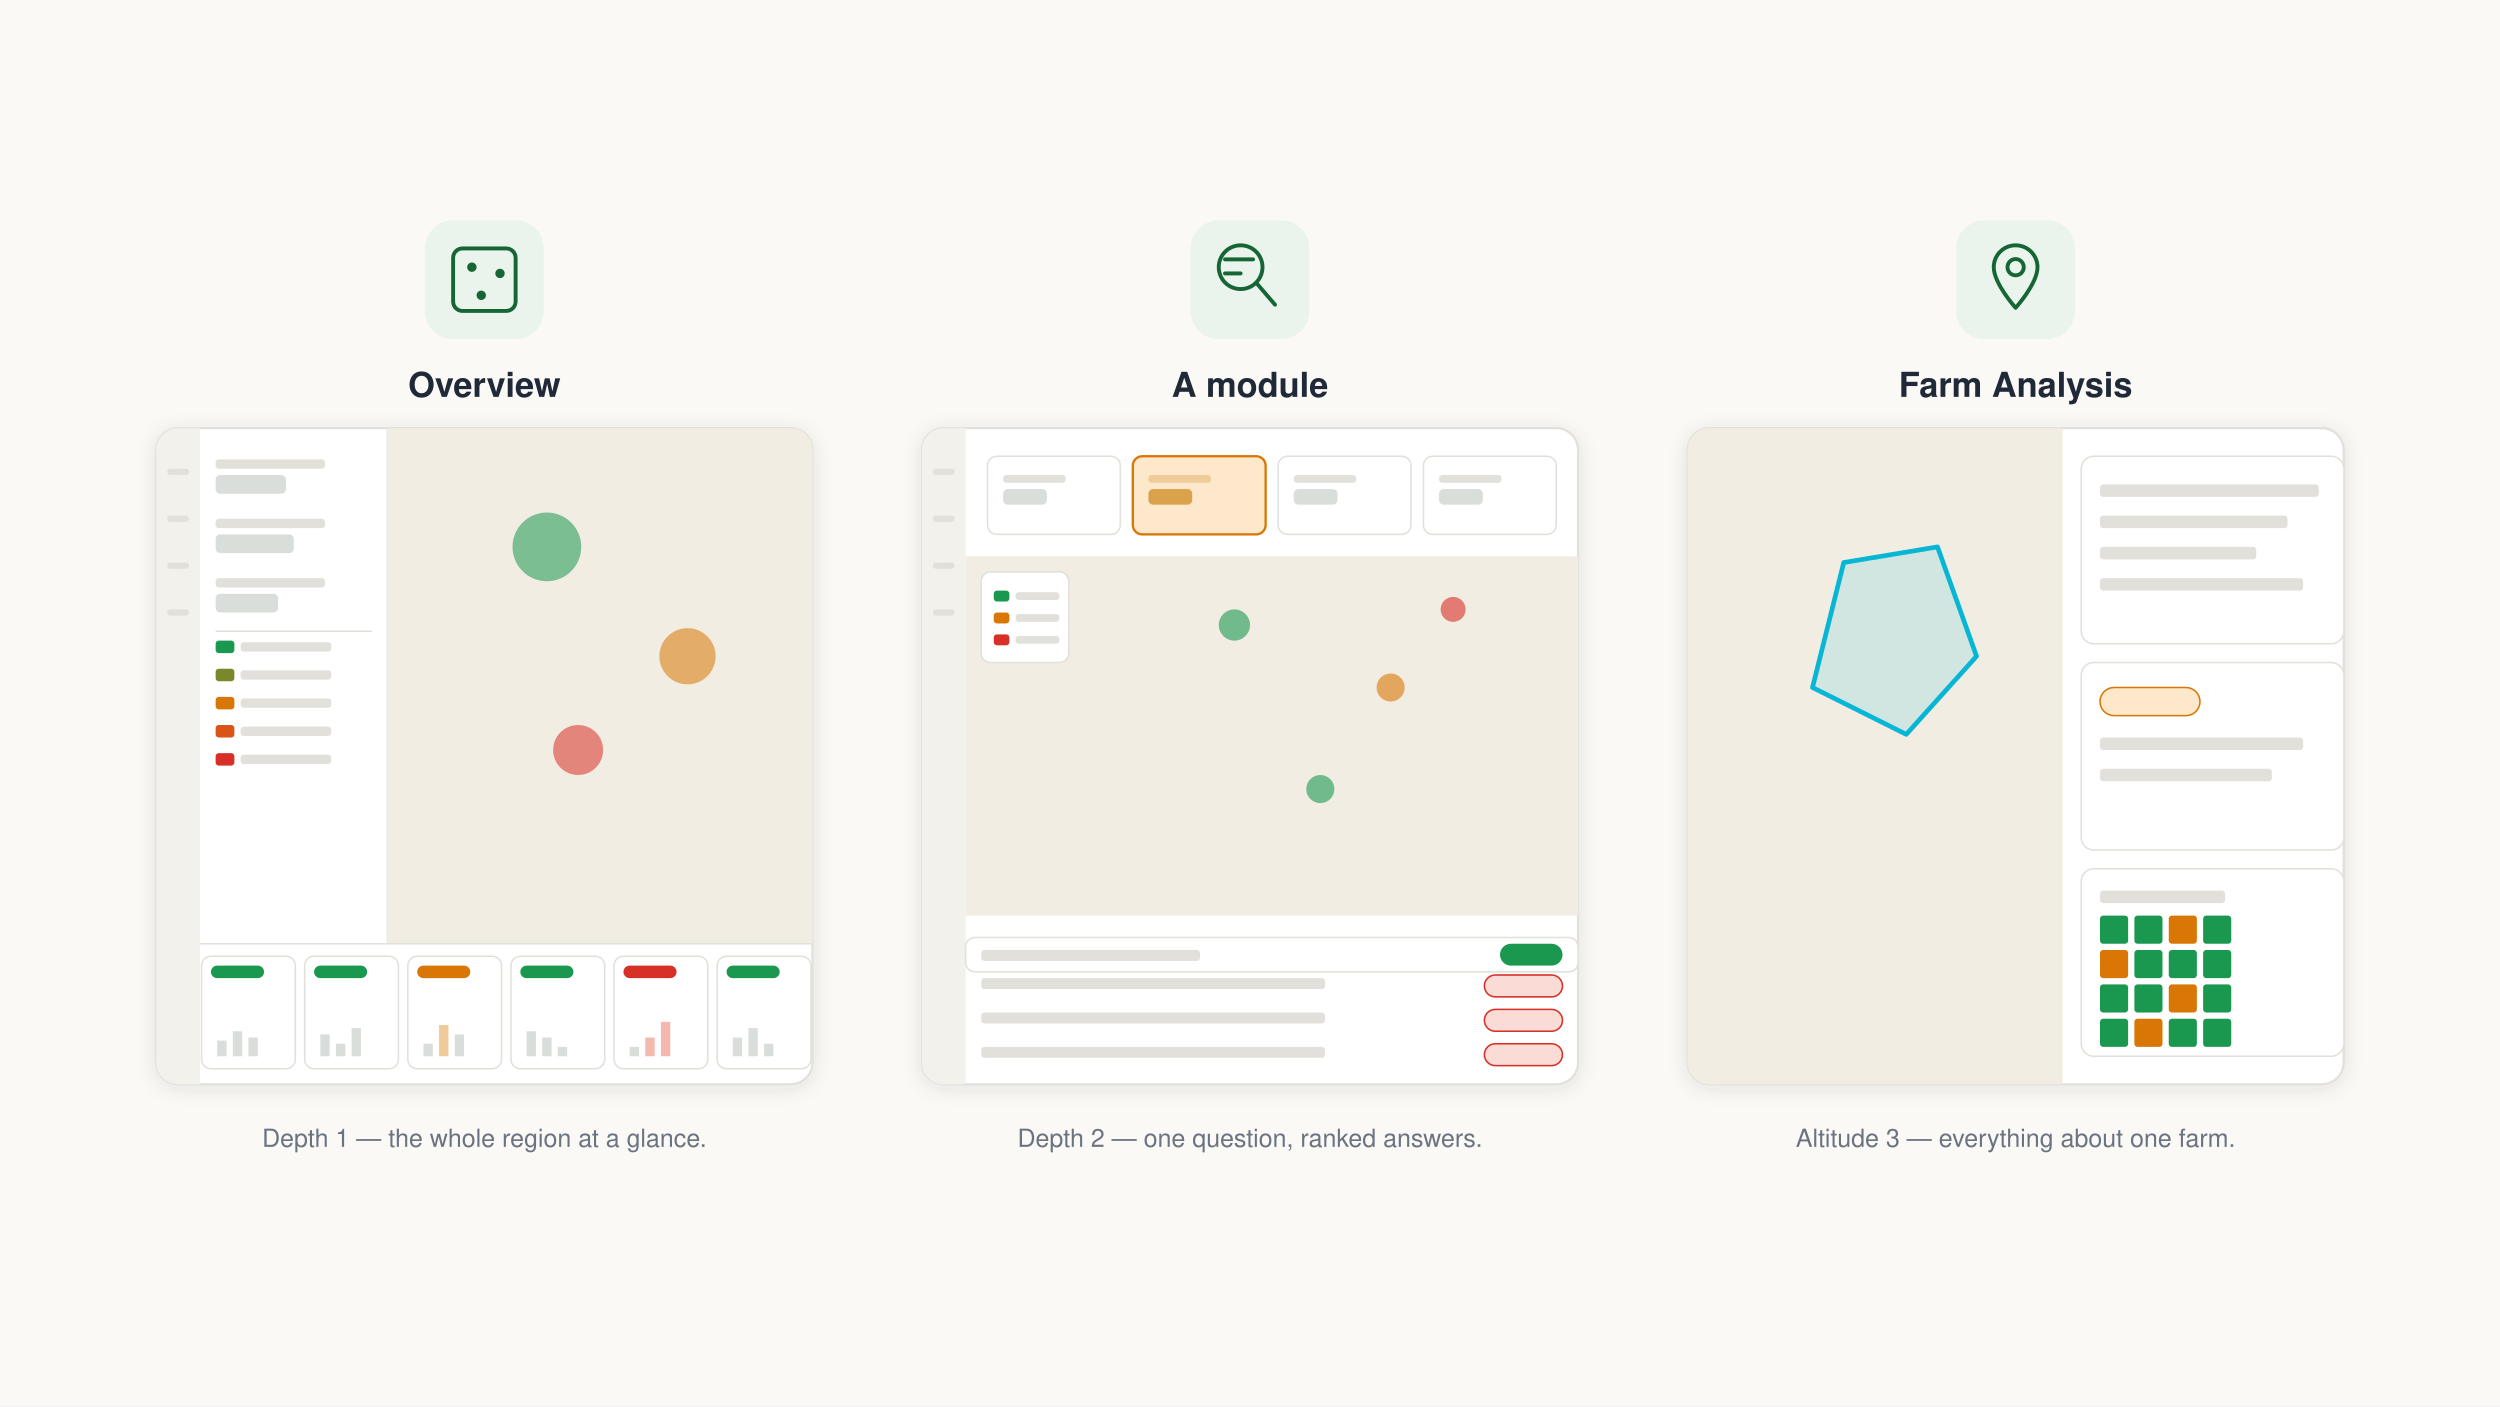
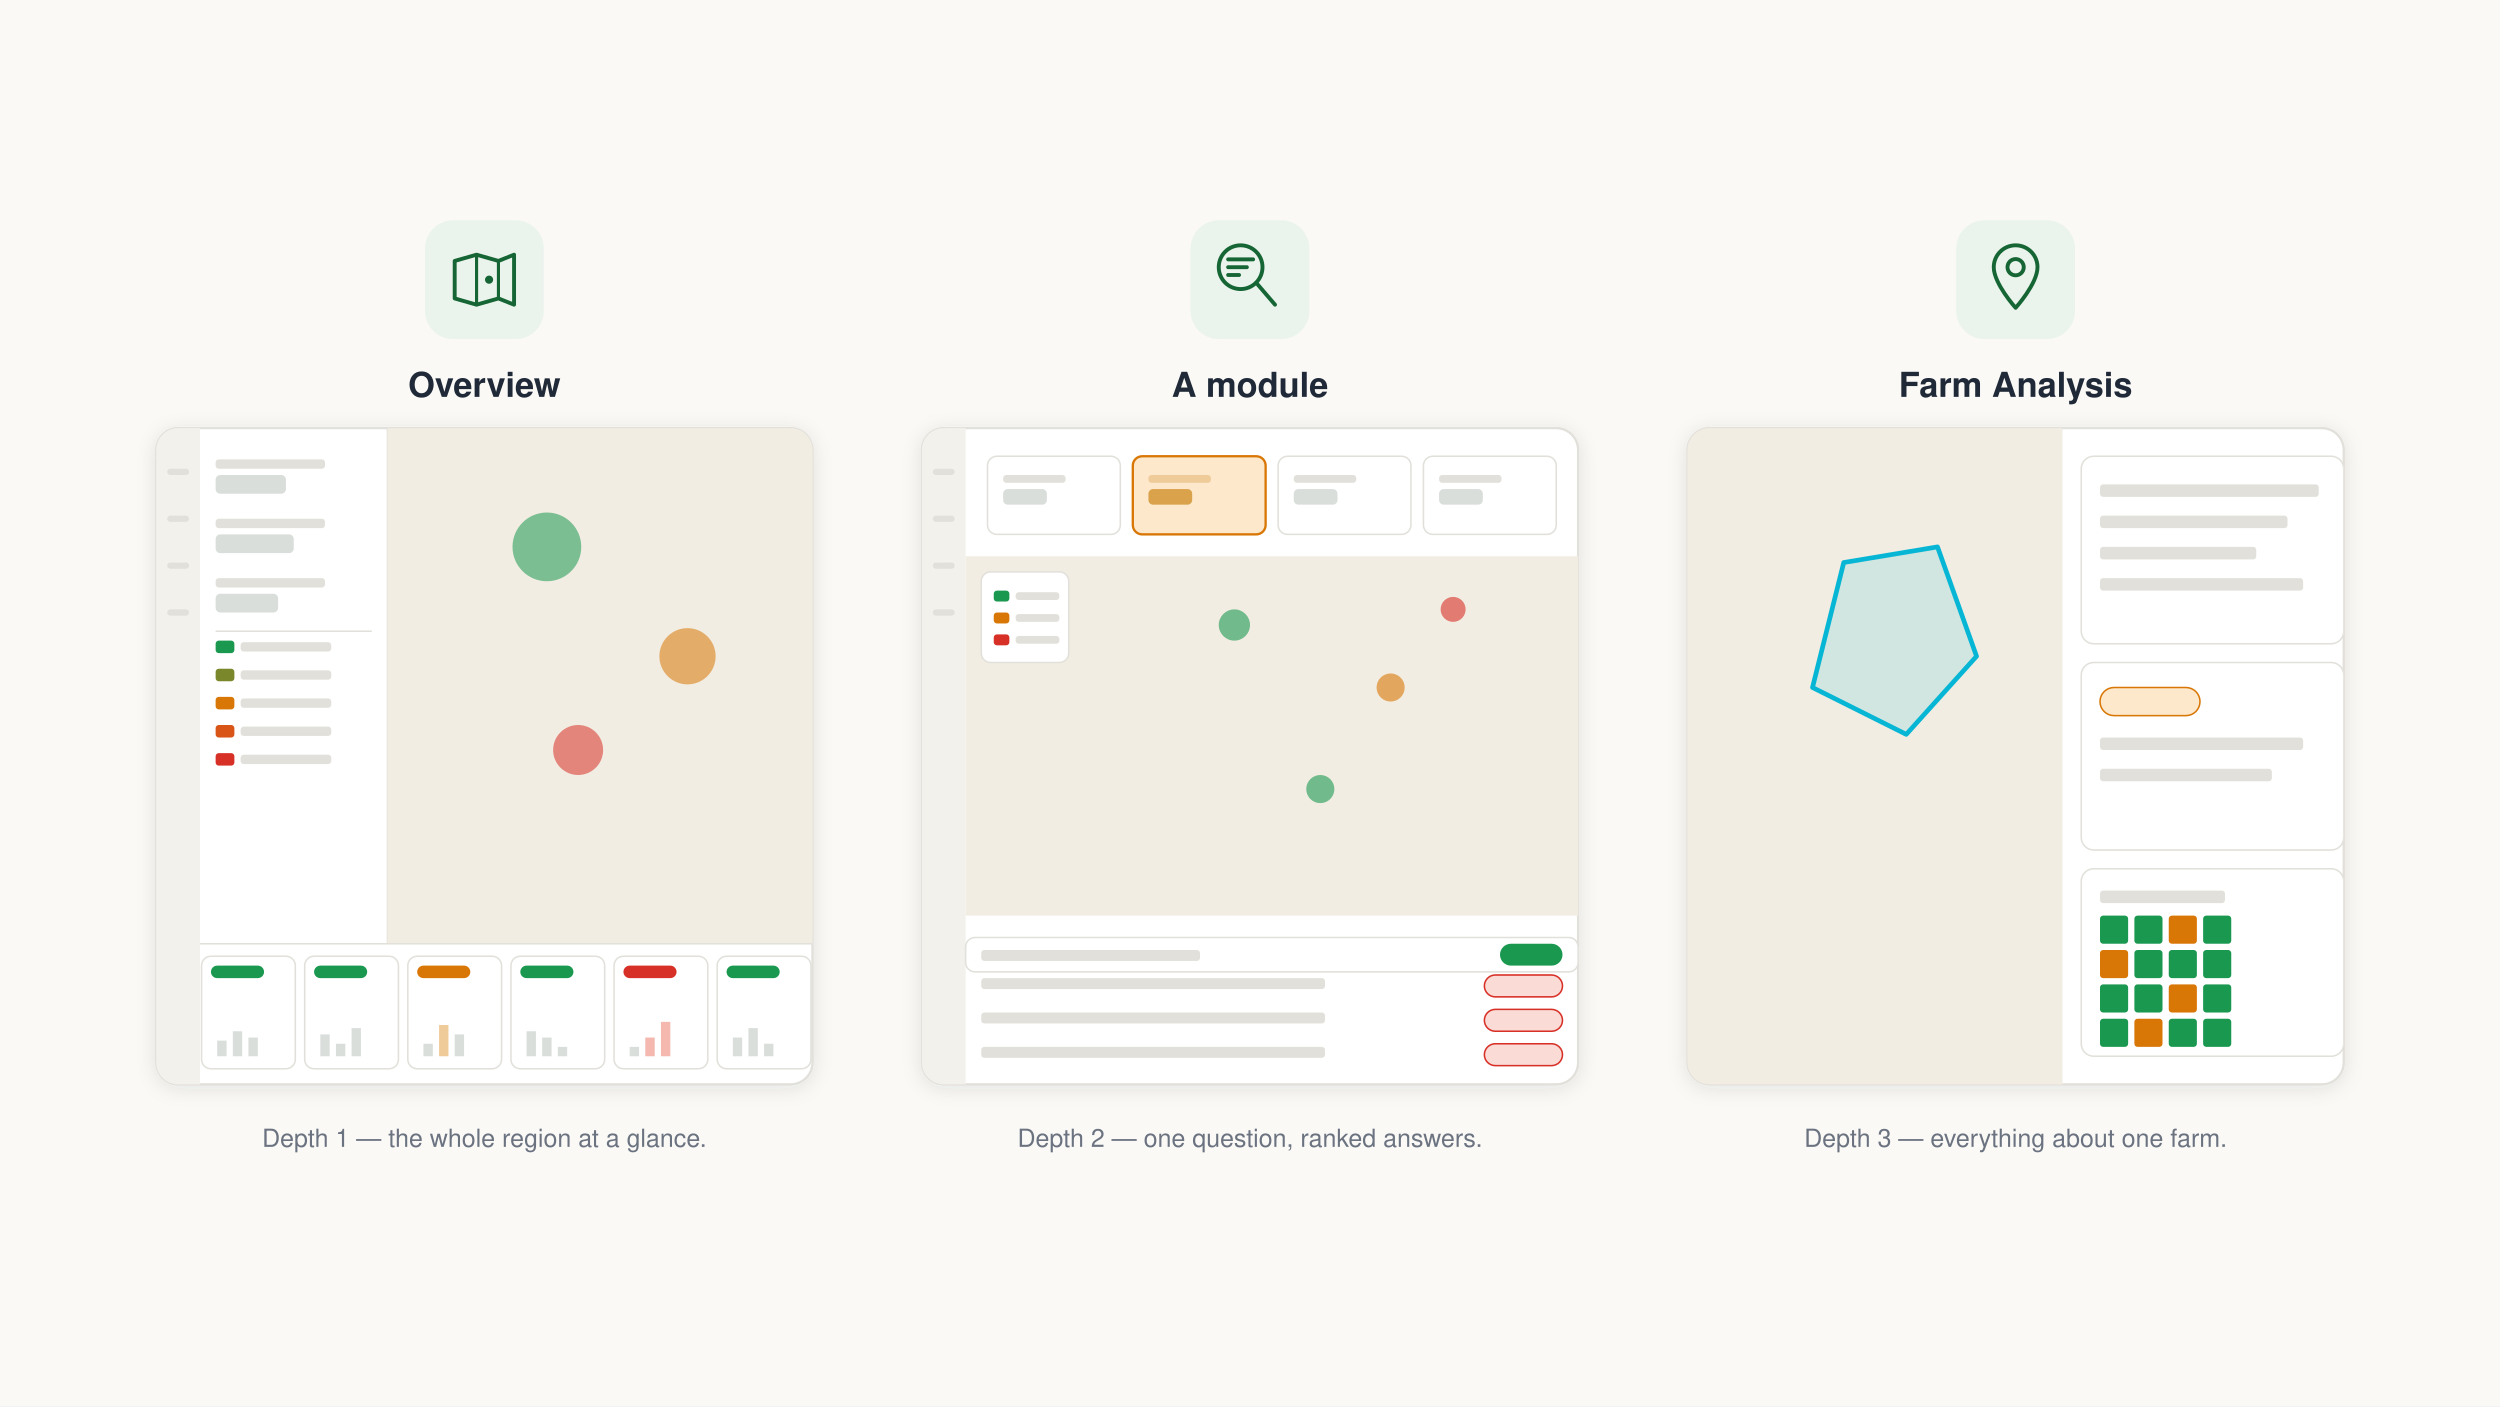
<svg xmlns="http://www.w3.org/2000/svg" width="1600" height="900" viewBox="0 0 1600 900">
  <defs>
    <filter id="softShadow3P" x="-20%" y="-20%" width="140%" height="140%">
      <feDropShadow dx="0" dy="2" stdDeviation="6" flood-color="#1F2937" flood-opacity="0.10" />
    </filter>
    <clipPath id="clipFrame3P">
      <rect x="0" y="274" width="420" height="420" rx="14" />
    </clipPath>
  </defs>
  <rect x="0" y="0" width="1600" height="900" fill="#FAF9F6" />
  <g transform="translate(100,0)">
    <g transform="translate(172,141)">
      <rect width="76" height="76" rx="18" fill="#EAF3EC" />
-       <rect x="18" y="18" width="40" height="40" rx="6" fill="none" stroke="#166534" stroke-width="2.5" stroke-linejoin="round" stroke-linecap="round" />
-       <circle cx="30" cy="30" r="3" fill="#166534" />
-       <circle cx="48" cy="34" r="3" fill="#166534" />
-       <circle cx="36" cy="48" r="3" fill="#166534" />
+       <path d="M19 26 L33 22 L47 26 L57 22 L57 54 L47 50 L33 54 L19 50 Z" fill="none" stroke="#166534" stroke-width="2.5" stroke-linejoin="round" stroke-linecap="round" />
+       <line x1="33" y1="22" x2="33" y2="54" stroke="#166534" stroke-width="2" stroke-linecap="round" />
+       <line x1="47" y1="26" x2="47" y2="50" stroke="#166534" stroke-width="2" stroke-linecap="round" />
+       <circle cx="41" cy="38" r="2.6" fill="#166534" />
    </g>
    <text x="210" y="254" text-anchor="middle" font-family="Helvetica, Arial, sans-serif" font-size="22" font-weight="700" fill="#1F2937">Overview</text>
    <rect x="0" y="274" width="420" height="420" rx="14" fill="#FFFFFF" stroke="#E2E0DA" stroke-width="1.5" filter="url(#softShadow3P)" />
    <g clip-path="url(#clipFrame3P)">
      <rect x="0" y="274" width="28" height="420" fill="#F3F1EC" />
      <rect x="7" y="300" width="14" height="4" rx="2" fill="#E2E0DA" />
      <rect x="7" y="330" width="14" height="4" rx="2" fill="#E2E0DA" />
      <rect x="7" y="360" width="14" height="4" rx="2" fill="#E2E0DA" />
      <rect x="7" y="390" width="14" height="4" rx="2" fill="#E2E0DA" />
      <rect x="38" y="294" width="70" height="6" rx="2" fill="#E2E0DA" />
      <rect x="38" y="304" width="45" height="12" rx="3" fill="#D9DEDA" />
      <rect x="38" y="332" width="70" height="6" rx="2" fill="#E2E0DA" />
      <rect x="38" y="342" width="50" height="12" rx="3" fill="#D9DEDA" />
      <rect x="38" y="370" width="70" height="6" rx="2" fill="#E2E0DA" />
      <rect x="38" y="380" width="40" height="12" rx="3" fill="#D9DEDA" />
      <line x1="38" y1="404" x2="138" y2="404" stroke="#E2E0DA" stroke-width="1" />
      <rect x="38" y="410" width="12" height="8" rx="2" fill="#1A9850" />
      <rect x="54" y="411" width="58" height="6" rx="2" fill="#E2E0DA" />
      <rect x="38" y="428" width="12" height="8" rx="2" fill="#7A882B" />
      <rect x="54" y="429" width="58" height="6" rx="2" fill="#E2E0DA" />
      <rect x="38" y="446" width="12" height="8" rx="2" fill="#D97706" />
      <rect x="54" y="447" width="58" height="6" rx="2" fill="#E2E0DA" />
      <rect x="38" y="464" width="12" height="8" rx="2" fill="#D85417" />
      <rect x="54" y="465" width="58" height="6" rx="2" fill="#E2E0DA" />
      <rect x="38" y="482" width="12" height="8" rx="2" fill="#D73027" />
      <rect x="54" y="483" width="58" height="6" rx="2" fill="#E2E0DA" />
      <line x1="148" y1="274" x2="148" y2="604" stroke="#E2E0DA" stroke-width="1" />
      <rect x="148" y="274" width="272" height="330" fill="#F2EDE3" />
      <circle cx="250" cy="350" r="22" fill="#1A9850" opacity="0.55" />
      <circle cx="340" cy="420" r="18" fill="#D97706" opacity="0.55" />
      <circle cx="270" cy="480" r="16" fill="#D73027" opacity="0.55" />
      <line x1="28" y1="604" x2="420" y2="604" stroke="#E2E0DA" stroke-width="1" />
      <rect x="29" y="612" width="60" height="72" rx="6" fill="#FFFFFF" stroke="#E2E0DA" stroke-width="1" />
      <rect x="35" y="618" width="34" height="8" rx="4" fill="#1A9850" />
      <rect x="39" y="666" width="6" height="10" fill="#D9DEDA" />
      <rect x="49" y="660" width="6" height="16" fill="#D9DEDA" />
      <rect x="59" y="664" width="6" height="12" fill="#D9DEDA" />
      <rect x="95" y="612" width="60" height="72" rx="6" fill="#FFFFFF" stroke="#E2E0DA" stroke-width="1" />
      <rect x="101" y="618" width="34" height="8" rx="4" fill="#1A9850" />
      <rect x="105" y="662" width="6" height="14" fill="#D9DEDA" />
      <rect x="115" y="668" width="6" height="8" fill="#D9DEDA" />
      <rect x="125" y="658" width="6" height="18" fill="#D9DEDA" />
      <rect x="161" y="612" width="60" height="72" rx="6" fill="#FFFFFF" stroke="#E2E0DA" stroke-width="1" />
      <rect x="167" y="618" width="34" height="8" rx="4" fill="#D97706" />
      <rect x="171" y="668" width="6" height="8" fill="#D9DEDA" />
      <rect x="181" y="656" width="6" height="20" fill="#EFCB99" />
      <rect x="191" y="662" width="6" height="14" fill="#D9DEDA" />
      <rect x="227" y="612" width="60" height="72" rx="6" fill="#FFFFFF" stroke="#E2E0DA" stroke-width="1" />
      <rect x="233" y="618" width="34" height="8" rx="4" fill="#1A9850" />
      <rect x="237" y="660" width="6" height="16" fill="#D9DEDA" />
      <rect x="247" y="664" width="6" height="12" fill="#D9DEDA" />
      <rect x="257" y="670" width="6" height="6" fill="#D9DEDA" />
      <rect x="293" y="612" width="60" height="72" rx="6" fill="#FFFFFF" stroke="#E2E0DA" stroke-width="1" />
      <rect x="299" y="618" width="34" height="8" rx="4" fill="#D73027" />
      <rect x="303" y="670" width="6" height="6" fill="#D9DEDA" />
      <rect x="313" y="664" width="6" height="12" fill="#F4B8AE" />
      <rect x="323" y="654" width="6" height="22" fill="#F4B8AE" />
      <rect x="359" y="612" width="60" height="72" rx="6" fill="#FFFFFF" stroke="#E2E0DA" stroke-width="1" />
      <rect x="365" y="618" width="34" height="8" rx="4" fill="#1A9850" />
      <rect x="369" y="664" width="6" height="12" fill="#D9DEDA" />
      <rect x="379" y="658" width="6" height="18" fill="#D9DEDA" />
      <rect x="389" y="668" width="6" height="8" fill="#D9DEDA" />
    </g>
    <text x="210" y="734" text-anchor="middle" font-family="Helvetica, Arial, sans-serif" font-size="16" fill="#6B7280">Depth 1 — the whole region at a glance.</text>
  </g>
  <g transform="translate(590,0)">
    <g transform="translate(172,141)">
      <rect width="76" height="76" rx="18" fill="#EAF3EC" />
      <circle cx="32" cy="30" r="14" fill="none" stroke="#166534" stroke-width="2.5" />
-       <line x1="22" y1="25" x2="40" y2="25" stroke="#166534" stroke-width="2.5" stroke-linecap="round" />
-       <line x1="22" y1="34" x2="32" y2="34" stroke="#166534" stroke-width="2.5" stroke-linecap="round" />
+       <line x1="24" y1="25" x2="40" y2="25" stroke="#166534" stroke-width="2.5" stroke-linecap="round" />
+       <line x1="24" y1="30" x2="36" y2="30" stroke="#166534" stroke-width="2.5" stroke-linecap="round" />
+       <line x1="24" y1="35" x2="31" y2="35" stroke="#166534" stroke-width="2.5" stroke-linecap="round" />
      <line x1="42" y1="40" x2="54" y2="54" stroke="#166534" stroke-width="2.5" stroke-linecap="round" />
    </g>
    <text x="210" y="254" text-anchor="middle" font-family="Helvetica, Arial, sans-serif" font-size="22" font-weight="700" fill="#1F2937">A module</text>
    <rect x="0" y="274" width="420" height="420" rx="14" fill="#FFFFFF" stroke="#E2E0DA" stroke-width="1.5" filter="url(#softShadow3P)" />
    <g clip-path="url(#clipFrame3P)">
      <rect x="0" y="274" width="28" height="420" fill="#F3F1EC" />
      <rect x="7" y="300" width="14" height="4" rx="2" fill="#E2E0DA" />
      <rect x="7" y="330" width="14" height="4" rx="2" fill="#E2E0DA" />
      <rect x="7" y="360" width="14" height="4" rx="2" fill="#E2E0DA" />
      <rect x="7" y="390" width="14" height="4" rx="2" fill="#E2E0DA" />
      <rect x="42" y="292" width="85" height="50" rx="6" fill="#FFFFFF" stroke="#E2E0DA" stroke-width="1" />
      <rect x="52" y="304" width="40" height="5" rx="2" fill="#E2E0DA" />
      <rect x="52" y="313" width="28" height="10" rx="3" fill="#D9DEDA" />
      <rect x="135" y="292" width="85" height="50" rx="6" fill="#FDE8CC" stroke="#D97706" stroke-width="1.5" />
      <rect x="145" y="304" width="40" height="5" rx="2" fill="#EFCB99" />
      <rect x="145" y="313" width="28" height="10" rx="3" fill="#D9A24B" />
      <rect x="228" y="292" width="85" height="50" rx="6" fill="#FFFFFF" stroke="#E2E0DA" stroke-width="1" />
      <rect x="238" y="304" width="40" height="5" rx="2" fill="#E2E0DA" />
      <rect x="238" y="313" width="28" height="10" rx="3" fill="#D9DEDA" />
      <rect x="321" y="292" width="85" height="50" rx="6" fill="#FFFFFF" stroke="#E2E0DA" stroke-width="1" />
      <rect x="331" y="304" width="40" height="5" rx="2" fill="#E2E0DA" />
      <rect x="331" y="313" width="28" height="10" rx="3" fill="#D9DEDA" />
      <rect x="28" y="356" width="392" height="230" fill="#F2EDE3" />
      <circle cx="200" cy="400" r="10" fill="#1A9850" opacity="0.6" />
      <circle cx="300" cy="440" r="9" fill="#D97706" opacity="0.6" />
      <circle cx="340" cy="390" r="8" fill="#D73027" opacity="0.6" />
      <circle cx="255" cy="505" r="9" fill="#1A9850" opacity="0.6" />
      <rect x="38" y="366" width="56" height="58" rx="6" fill="#FFFFFF" stroke="#E2E0DA" stroke-width="1" />
      <rect x="46" y="378" width="10" height="7" rx="2" fill="#1A9850" />
      <rect x="60" y="379" width="28" height="5" rx="2" fill="#E2E0DA" />
      <rect x="46" y="392" width="10" height="7" rx="2" fill="#D97706" />
      <rect x="60" y="393" width="28" height="5" rx="2" fill="#E2E0DA" />
      <rect x="46" y="406" width="10" height="7" rx="2" fill="#D73027" />
      <rect x="60" y="407" width="28" height="5" rx="2" fill="#E2E0DA" />
      <rect x="28" y="600" width="392" height="22" rx="6" fill="#FFFFFF" stroke="#E2E0DA" stroke-width="1" />
      <rect x="38" y="608" width="140" height="7" rx="2" fill="#E2E0DA" />
      <rect x="370" y="604" width="40" height="14" rx="7" fill="#1A9850" />
      <rect x="38" y="626" width="220" height="7" rx="2" fill="#E2E0DA" />
      <rect x="360" y="624" width="50" height="14" rx="7" fill="#FADBD5" stroke="#D73027" stroke-width="1" />
      <rect x="38" y="648" width="220" height="7" rx="2" fill="#E2E0DA" />
      <rect x="360" y="646" width="50" height="14" rx="7" fill="#FADBD5" stroke="#D73027" stroke-width="1" />
      <rect x="38" y="670" width="220" height="7" rx="2" fill="#E2E0DA" />
      <rect x="360" y="668" width="50" height="14" rx="7" fill="#FADBD5" stroke="#D73027" stroke-width="1" />
    </g>
    <text x="210" y="734" text-anchor="middle" font-family="Helvetica, Arial, sans-serif" font-size="16" fill="#6B7280">Depth 2 — one question, ranked answers.</text>
  </g>
  <g transform="translate(1080,0)">
    <g transform="translate(172,141)">
      <rect width="76" height="76" rx="18" fill="#EAF3EC" />
      <g transform="translate(14,12) scale(2)">
        <path d="M12 2C8.13 2 5 5.13 5 9c0 5.25 7 13 7 13s7-7.75 7-13c0-3.87-3.13-7-7-7z" fill="none" stroke="#166534" stroke-width="1.25" stroke-linejoin="round" stroke-linecap="round" />
        <circle cx="12" cy="9" r="2.6" fill="none" stroke="#166534" stroke-width="1.25" />
      </g>
    </g>
    <text x="210" y="254" text-anchor="middle" font-family="Helvetica, Arial, sans-serif" font-size="22" font-weight="700" fill="#1F2937">Farm Analysis</text>
    <rect x="0" y="274" width="420" height="420" rx="14" fill="#FFFFFF" stroke="#E2E0DA" stroke-width="1.5" filter="url(#softShadow3P)" />
    <g clip-path="url(#clipFrame3P)">
      <rect x="0" y="274" width="240" height="420" fill="#F2EDE3" />
      <polygon points="100,360 160,350 185,420 140,470 80,440" fill="#06B6D4" fill-opacity="0.14" stroke="#06B6D4" stroke-width="3" stroke-linejoin="round" />
      <rect x="252" y="292" width="168" height="120" rx="8" fill="#FFFFFF" stroke="#E2E0DA" stroke-width="1" />
      <rect x="264" y="310" width="140" height="8" rx="2" fill="#E2E0DA" />
      <rect x="264" y="330" width="120" height="8" rx="2" fill="#E2E0DA" />
      <rect x="264" y="350" width="100" height="8" rx="2" fill="#E2E0DA" />
      <rect x="264" y="370" width="130" height="8" rx="2" fill="#E2E0DA" />
      <rect x="252" y="424" width="168" height="120" rx="8" fill="#FFFFFF" stroke="#E2E0DA" stroke-width="1" />
      <rect x="264" y="440" width="64" height="18" rx="9" fill="#FDE8CC" stroke="#D97706" stroke-width="1" />
      <rect x="264" y="472" width="130" height="8" rx="2" fill="#E2E0DA" />
      <rect x="264" y="492" width="110" height="8" rx="2" fill="#E2E0DA" />
      <rect x="252" y="556" width="168" height="120" rx="8" fill="#FFFFFF" stroke="#E2E0DA" stroke-width="1" />
      <rect x="264" y="570" width="80" height="8" rx="2" fill="#E2E0DA" />
      <rect x="264" y="586" width="18" height="18" rx="2" fill="#1A9850" />
      <rect x="286" y="586" width="18" height="18" rx="2" fill="#1A9850" />
      <rect x="308" y="586" width="18" height="18" rx="2" fill="#D97706" />
      <rect x="330" y="586" width="18" height="18" rx="2" fill="#1A9850" />
      <rect x="264" y="608" width="18" height="18" rx="2" fill="#D97706" />
      <rect x="286" y="608" width="18" height="18" rx="2" fill="#1A9850" />
      <rect x="308" y="608" width="18" height="18" rx="2" fill="#1A9850" />
      <rect x="330" y="608" width="18" height="18" rx="2" fill="#1A9850" />
      <rect x="264" y="630" width="18" height="18" rx="2" fill="#1A9850" />
      <rect x="286" y="630" width="18" height="18" rx="2" fill="#1A9850" />
      <rect x="308" y="630" width="18" height="18" rx="2" fill="#D97706" />
      <rect x="330" y="630" width="18" height="18" rx="2" fill="#1A9850" />
      <rect x="264" y="652" width="18" height="18" rx="2" fill="#1A9850" />
      <rect x="286" y="652" width="18" height="18" rx="2" fill="#D97706" />
      <rect x="308" y="652" width="18" height="18" rx="2" fill="#1A9850" />
      <rect x="330" y="652" width="18" height="18" rx="2" fill="#1A9850" />
    </g>
-     <text x="210" y="734" text-anchor="middle" font-family="Helvetica, Arial, sans-serif" font-size="16" fill="#6B7280">Altitude 3 — everything about one farm.</text>
+     <text x="210" y="734" text-anchor="middle" font-family="Helvetica, Arial, sans-serif" font-size="16" fill="#6B7280">Depth 3 — everything about one farm.</text>
  </g>
</svg>
